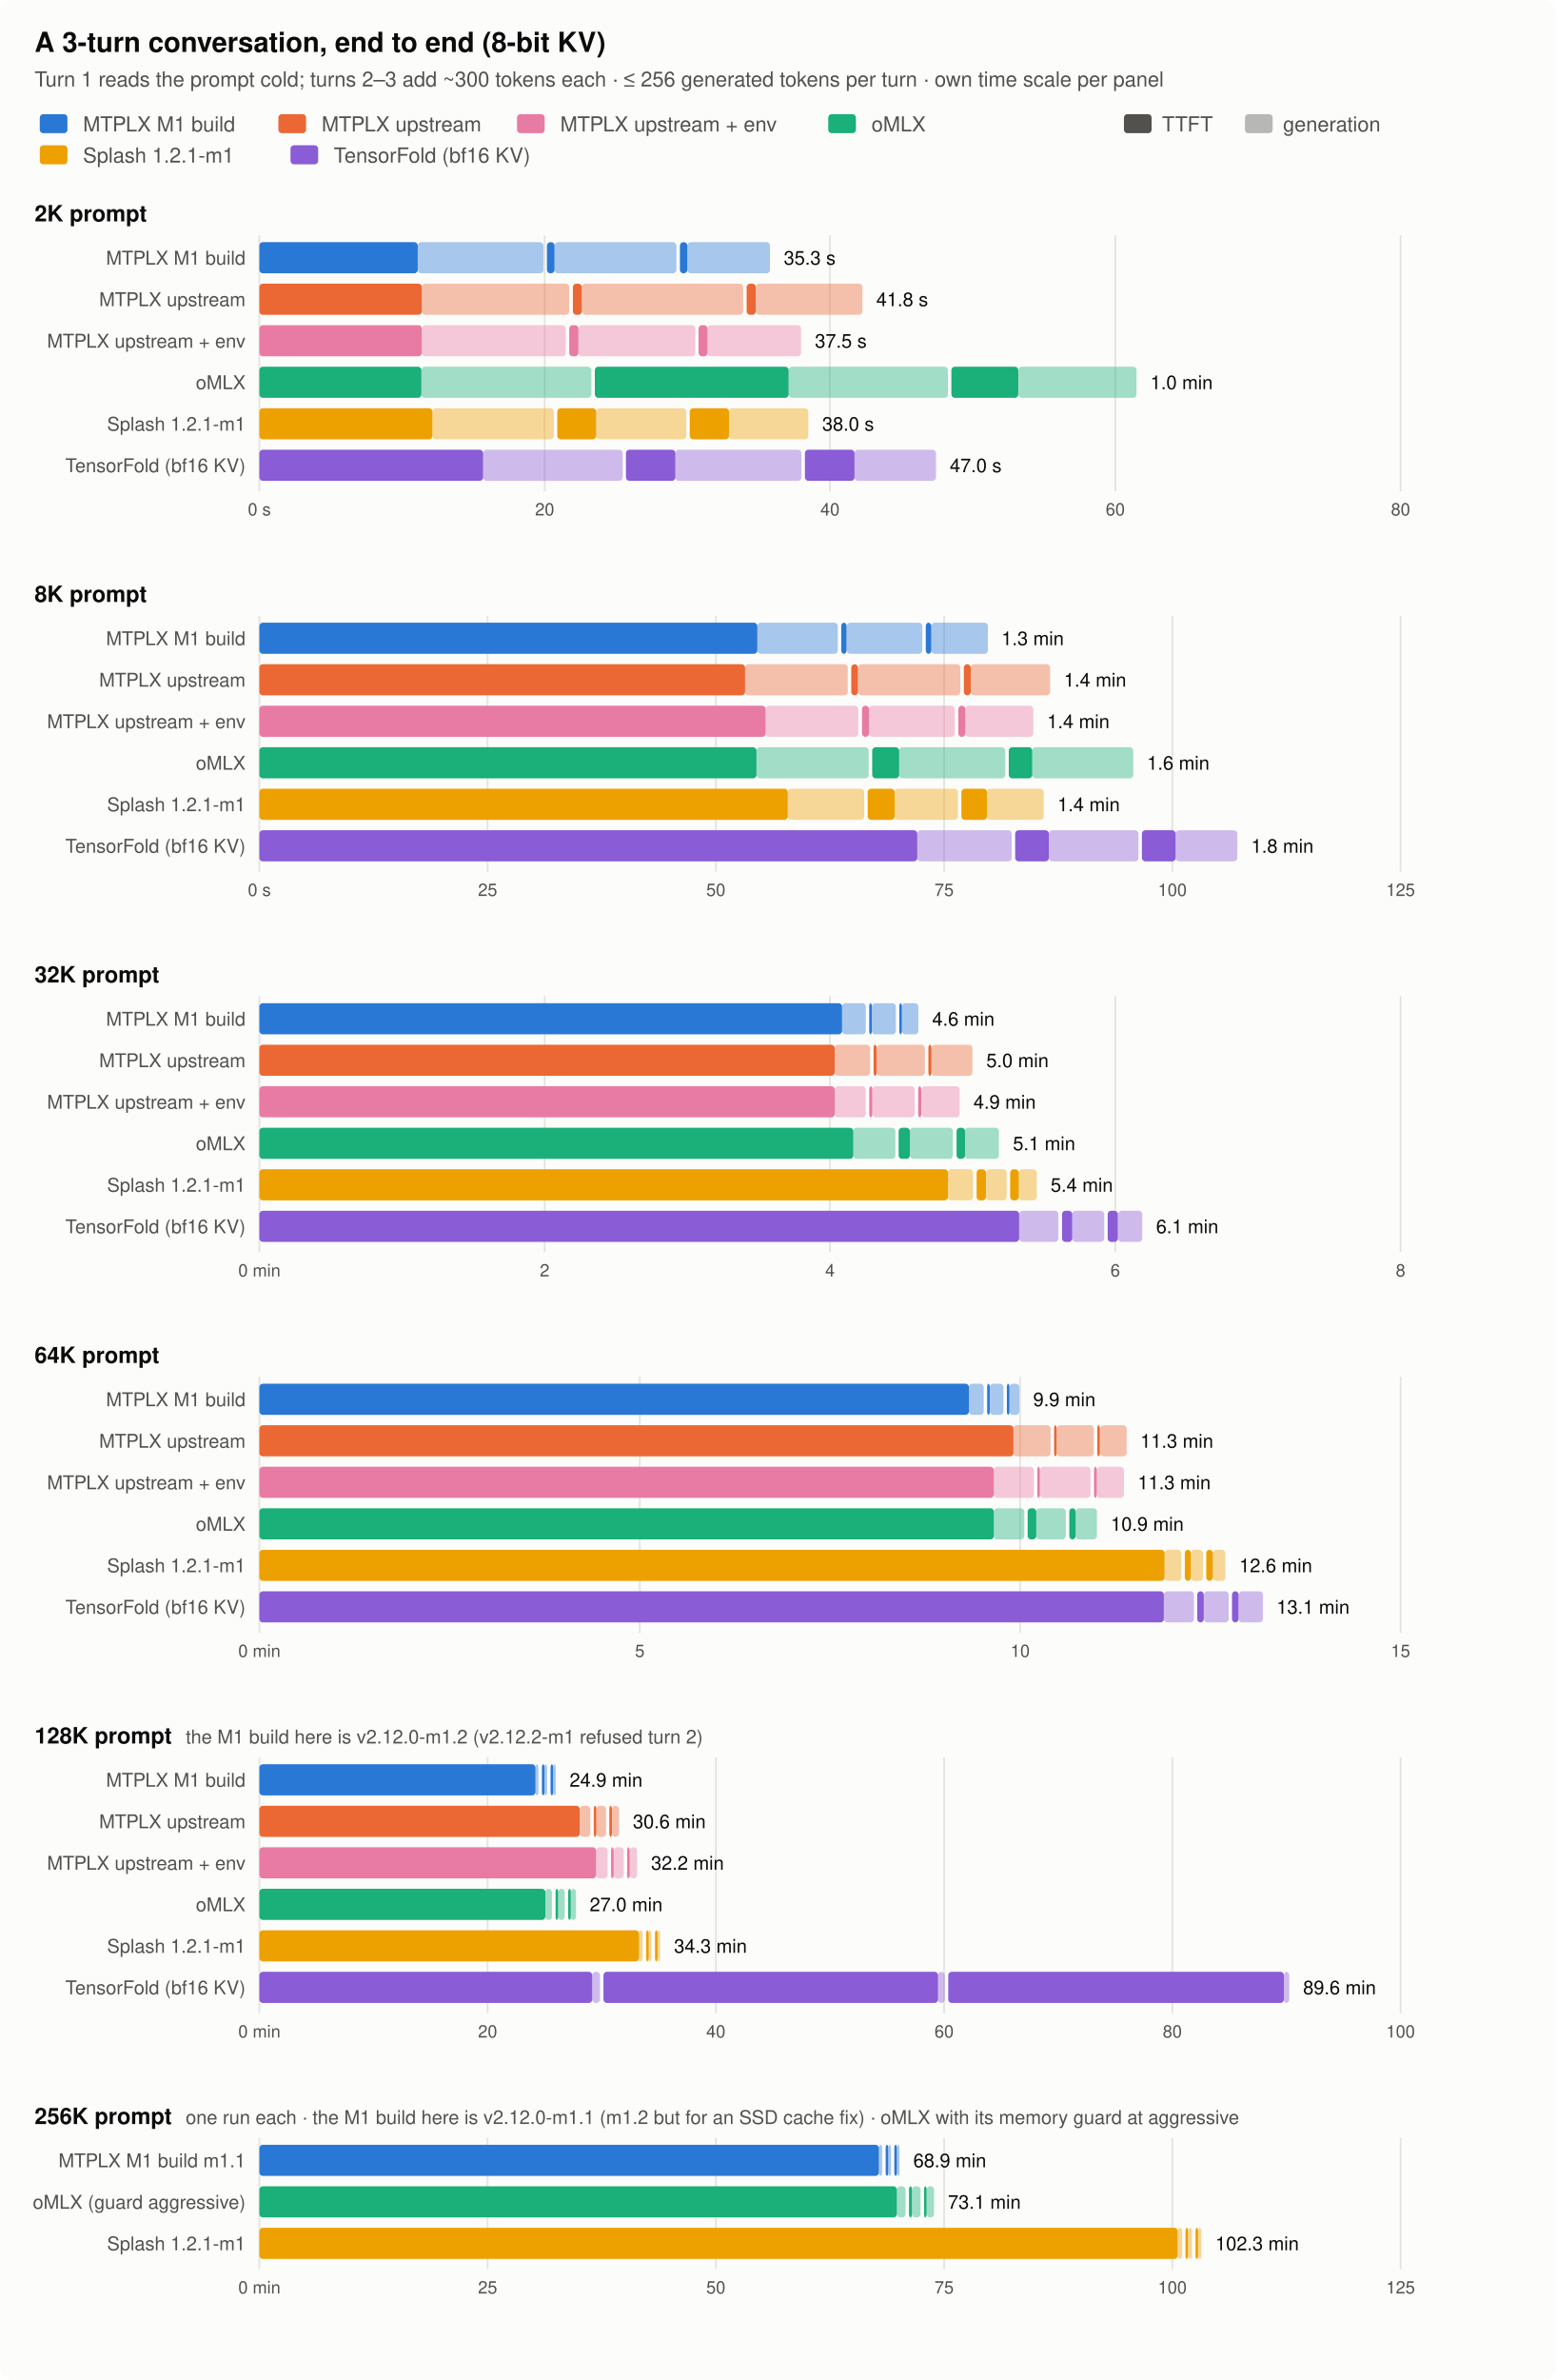
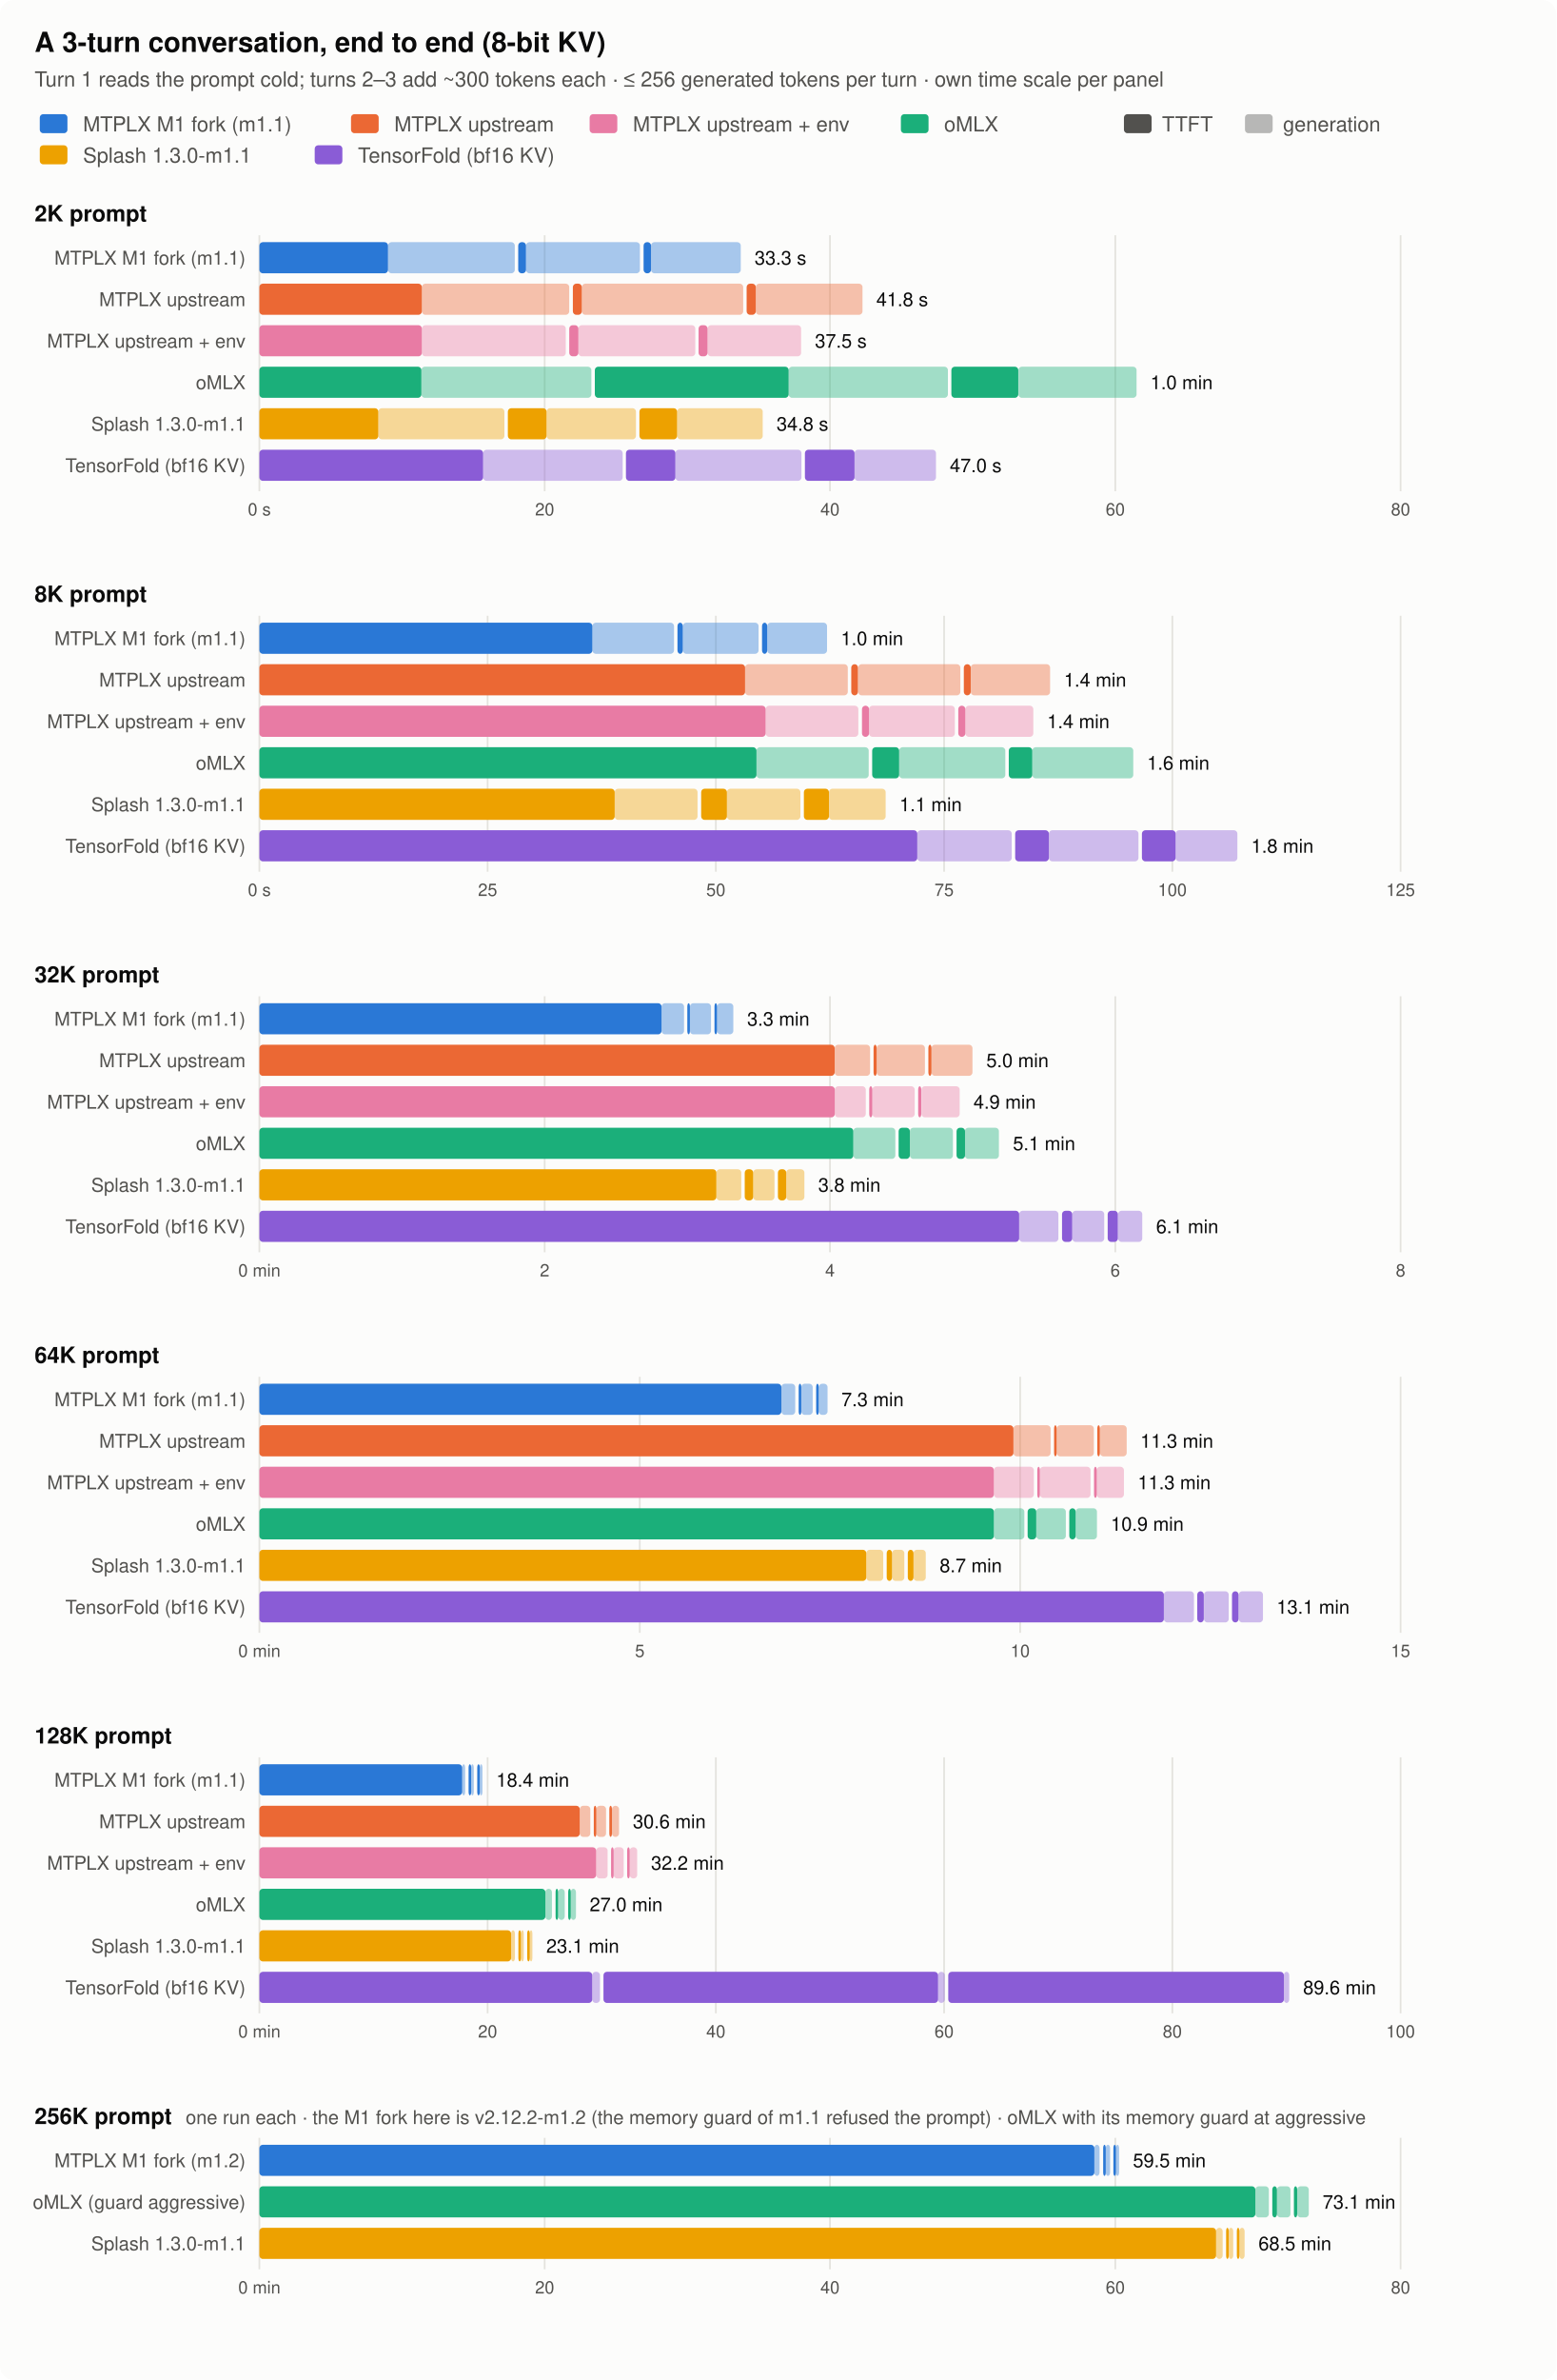
<svg xmlns="http://www.w3.org/2000/svg" viewBox="0 0 900 1376" width="900" height="1376" role="img" aria-label="A 3-turn conversation, end to end (8-bit KV)" font-family="-apple-system,BlinkMacSystemFont,Segoe UI,Helvetica,Arial,sans-serif">
  <rect width="900" height="1376" rx="8" fill="#fcfcfb" />
  <text x="20" y="30" fill="#0b0b0b" font-size="16" font-weight="600">A 3-turn conversation, end to end (8-bit KV)</text>
  <text x="20" y="50" fill="#52514e" font-size="12">Turn 1 reads the prompt cold; turns 2–3 add ~300 tokens each · ≤ 256 generated tokens per turn · own time scale per panel</text>
  <rect x="23" y="66" width="16" height="11" rx="2" fill="#2a78d6" />
-   <text x="48" y="76" fill="#52514e" font-size="12">MTPLX M1 build</text>
-   <rect x="161" y="66" width="16" height="11" rx="2" fill="#eb6834" />
-   <text x="186" y="76" fill="#52514e" font-size="12">MTPLX upstream</text>
-   <rect x="299" y="66" width="16" height="11" rx="2" fill="#e87ba4" />
-   <text x="324" y="76" fill="#52514e" font-size="12">MTPLX upstream + env</text>
-   <rect x="479" y="66" width="16" height="11" rx="2" fill="#1baf7a" />
-   <text x="504" y="76" fill="#52514e" font-size="12">oMLX</text>
+   <text x="48" y="76" fill="#52514e" font-size="12">MTPLX M1 fork (m1.1)</text>
+   <rect x="203" y="66" width="16" height="11" rx="2" fill="#eb6834" />
+   <text x="228" y="76" fill="#52514e" font-size="12">MTPLX upstream</text>
+   <rect x="341" y="66" width="16" height="11" rx="2" fill="#e87ba4" />
+   <text x="366" y="76" fill="#52514e" font-size="12">MTPLX upstream + env</text>
+   <rect x="521" y="66" width="16" height="11" rx="2" fill="#1baf7a" />
+   <text x="546" y="76" fill="#52514e" font-size="12">oMLX</text>
  <rect x="23" y="84" width="16" height="11" rx="2" fill="#eda100" />
-   <text x="48" y="94" fill="#52514e" font-size="12">Splash 1.2.1-m1</text>
-   <rect x="168" y="84" width="16" height="11" rx="2" fill="#8a5cd6" />
-   <text x="193" y="94" fill="#52514e" font-size="12">TensorFold (bf16 KV)</text>
+   <text x="48" y="94" fill="#52514e" font-size="12">Splash 1.3.0-m1.1</text>
+   <rect x="182" y="84" width="16" height="11" rx="2" fill="#8a5cd6" />
+   <text x="207" y="94" fill="#52514e" font-size="12">TensorFold (bf16 KV)</text>
  <rect x="650" y="66" width="16" height="11" rx="2" fill="#52514e" />
  <text x="672" y="76" fill="#52514e" font-size="12">TTFT</text>
  <rect x="720" y="66" width="16" height="11" rx="2" fill="#52514e" fill-opacity="0.4" />
  <text x="742" y="76" fill="#52514e" font-size="12">generation</text>
  <text x="20" y="128" fill="#0b0b0b" font-size="13" font-weight="600">2K prompt</text>
  <line x1="150.0" x2="150.0" y1="136" y2="284" stroke="#e4e3de" />
  <text x="150.0" y="298" fill="#52514e" font-size="10" text-anchor="middle">0 s</text>
  <line x1="315.0" x2="315.0" y1="136" y2="284" stroke="#e4e3de" />
  <text x="315.0" y="298" fill="#52514e" font-size="10" text-anchor="middle">20 </text>
  <line x1="480.0" x2="480.0" y1="136" y2="284" stroke="#e4e3de" />
  <text x="480.0" y="298" fill="#52514e" font-size="10" text-anchor="middle">40 </text>
  <line x1="645.0" x2="645.0" y1="136" y2="284" stroke="#e4e3de" />
  <text x="645.0" y="298" fill="#52514e" font-size="10" text-anchor="middle">60 </text>
  <line x1="810.0" x2="810.0" y1="136" y2="284" stroke="#e4e3de" />
  <text x="810.0" y="298" fill="#52514e" font-size="10" text-anchor="middle">80 </text>
-   <text x="142" y="153" fill="#52514e" font-size="11" text-anchor="end">MTPLX M1 build</text>
-   <rect x="150.0" y="140" width="91.6" height="18" rx="2" fill="#2a78d6" />
-   <rect x="241.6" y="140" width="72.7" height="18" rx="2" fill="#2a78d6" fill-opacity="0.4" />
-   <rect x="316.3" y="140" width="4.4" height="18" rx="2" fill="#2a78d6" />
-   <rect x="320.7" y="140" width="70.5" height="18" rx="2" fill="#2a78d6" fill-opacity="0.4" />
-   <rect x="393.2" y="140" width="4.3" height="18" rx="2" fill="#2a78d6" />
-   <rect x="397.5" y="140" width="47.8" height="18" rx="2" fill="#2a78d6" fill-opacity="0.4" />
-   <text x="453.3" y="153" fill="#0b0b0b" font-size="11">35.3 s</text>
+   <text x="142" y="153" fill="#52514e" font-size="11" text-anchor="end">MTPLX M1 fork (m1.1)</text>
+   <rect x="150.0" y="140" width="74.4" height="18" rx="2" fill="#2a78d6" />
+   <rect x="224.4" y="140" width="73.3" height="18" rx="2" fill="#2a78d6" fill-opacity="0.4" />
+   <rect x="299.7" y="140" width="4.5" height="18" rx="2" fill="#2a78d6" />
+   <rect x="304.2" y="140" width="65.9" height="18" rx="2" fill="#2a78d6" fill-opacity="0.4" />
+   <rect x="372.2" y="140" width="4.3" height="18" rx="2" fill="#2a78d6" />
+   <rect x="376.5" y="140" width="51.9" height="18" rx="2" fill="#2a78d6" fill-opacity="0.4" />
+   <text x="436.4" y="153" fill="#0b0b0b" font-size="11">33.3 s</text>
  <text x="142" y="177" fill="#52514e" font-size="11" text-anchor="end">MTPLX upstream</text>
  <rect x="150.0" y="164" width="94.0" height="18" rx="2" fill="#eb6834" />
  <rect x="244.0" y="164" width="85.2" height="18" rx="2" fill="#eb6834" fill-opacity="0.4" />
  <rect x="331.3" y="164" width="5.2" height="18" rx="2" fill="#eb6834" />
  <rect x="336.5" y="164" width="93.3" height="18" rx="2" fill="#eb6834" fill-opacity="0.4" />
  <rect x="431.8" y="164" width="5.3" height="18" rx="2" fill="#eb6834" />
  <rect x="437.1" y="164" width="61.7" height="18" rx="2" fill="#eb6834" fill-opacity="0.4" />
  <text x="506.8" y="177" fill="#0b0b0b" font-size="11">41.8 s</text>
  <text x="142" y="201" fill="#52514e" font-size="11" text-anchor="end">MTPLX upstream + env</text>
  <rect x="150.0" y="188" width="94.0" height="18" rx="2" fill="#e87ba4" />
  <rect x="244.0" y="188" width="83.2" height="18" rx="2" fill="#e87ba4" fill-opacity="0.4" />
  <rect x="329.2" y="188" width="5.3" height="18" rx="2" fill="#e87ba4" />
  <rect x="334.5" y="188" width="67.6" height="18" rx="2" fill="#e87ba4" fill-opacity="0.4" />
  <rect x="404.0" y="188" width="5.2" height="18" rx="2" fill="#e87ba4" />
  <rect x="409.2" y="188" width="54.1" height="18" rx="2" fill="#e87ba4" fill-opacity="0.4" />
  <text x="471.3" y="201" fill="#0b0b0b" font-size="11">37.5 s</text>
  <text x="142" y="225" fill="#52514e" font-size="11" text-anchor="end">oMLX</text>
  <rect x="150.0" y="212" width="93.7" height="18" rx="2" fill="#1baf7a" />
  <rect x="243.7" y="212" width="98.3" height="18" rx="2" fill="#1baf7a" fill-opacity="0.4" />
  <rect x="344.0" y="212" width="112.1" height="18" rx="2" fill="#1baf7a" />
  <rect x="456.1" y="212" width="92.1" height="18" rx="2" fill="#1baf7a" fill-opacity="0.4" />
  <rect x="550.2" y="212" width="38.7" height="18" rx="2" fill="#1baf7a" />
  <rect x="589.0" y="212" width="68.3" height="18" rx="2" fill="#1baf7a" fill-opacity="0.4" />
  <text x="665.3" y="225" fill="#0b0b0b" font-size="11">1.0 min</text>
-   <text x="142" y="249" fill="#52514e" font-size="11" text-anchor="end">Splash 1.2.1-m1</text>
-   <rect x="150.0" y="236" width="100.1" height="18" rx="2" fill="#eda100" />
-   <rect x="250.1" y="236" width="70.2" height="18" rx="2" fill="#eda100" fill-opacity="0.4" />
-   <rect x="322.3" y="236" width="22.5" height="18" rx="2" fill="#eda100" />
-   <rect x="344.8" y="236" width="52.1" height="18" rx="2" fill="#eda100" fill-opacity="0.4" />
-   <rect x="398.9" y="236" width="22.7" height="18" rx="2" fill="#eda100" />
-   <rect x="421.6" y="236" width="45.9" height="18" rx="2" fill="#eda100" fill-opacity="0.4" />
-   <text x="475.5" y="249" fill="#0b0b0b" font-size="11">38.0 s</text>
+   <text x="142" y="249" fill="#52514e" font-size="11" text-anchor="end">Splash 1.3.0-m1.1</text>
+   <rect x="150.0" y="236" width="68.8" height="18" rx="2" fill="#eda100" />
+   <rect x="218.8" y="236" width="72.9" height="18" rx="2" fill="#eda100" fill-opacity="0.4" />
+   <rect x="293.7" y="236" width="22.4" height="18" rx="2" fill="#eda100" />
+   <rect x="316.1" y="236" width="51.7" height="18" rx="2" fill="#eda100" fill-opacity="0.4" />
+   <rect x="369.8" y="236" width="21.8" height="18" rx="2" fill="#eda100" />
+   <rect x="391.6" y="236" width="49.5" height="18" rx="2" fill="#eda100" fill-opacity="0.4" />
+   <text x="449.1" y="249" fill="#0b0b0b" font-size="11">34.8 s</text>
  <text x="142" y="273" fill="#52514e" font-size="11" text-anchor="end">TensorFold (bf16 KV)</text>
  <rect x="150.0" y="260" width="129.4" height="18" rx="2" fill="#8a5cd6" />
  <rect x="279.4" y="260" width="80.7" height="18" rx="2" fill="#8a5cd6" fill-opacity="0.4" />
  <rect x="362.0" y="260" width="28.6" height="18" rx="2" fill="#8a5cd6" />
  <rect x="390.6" y="260" width="72.9" height="18" rx="2" fill="#8a5cd6" fill-opacity="0.4" />
  <rect x="465.5" y="260" width="28.7" height="18" rx="2" fill="#8a5cd6" />
  <rect x="494.2" y="260" width="47.1" height="18" rx="2" fill="#8a5cd6" fill-opacity="0.4" />
  <text x="549.3" y="273" fill="#0b0b0b" font-size="11">47.0 s</text>
  <text x="20" y="348" fill="#0b0b0b" font-size="13" font-weight="600">8K prompt</text>
  <line x1="150.0" x2="150.0" y1="356" y2="504" stroke="#e4e3de" />
  <text x="150.0" y="518" fill="#52514e" font-size="10" text-anchor="middle">0 s</text>
  <line x1="282.0" x2="282.0" y1="356" y2="504" stroke="#e4e3de" />
  <text x="282.0" y="518" fill="#52514e" font-size="10" text-anchor="middle">25 </text>
  <line x1="414.0" x2="414.0" y1="356" y2="504" stroke="#e4e3de" />
  <text x="414.0" y="518" fill="#52514e" font-size="10" text-anchor="middle">50 </text>
  <line x1="546.0" x2="546.0" y1="356" y2="504" stroke="#e4e3de" />
  <text x="546.0" y="518" fill="#52514e" font-size="10" text-anchor="middle">75 </text>
  <line x1="678.0" x2="678.0" y1="356" y2="504" stroke="#e4e3de" />
  <text x="678.0" y="518" fill="#52514e" font-size="10" text-anchor="middle">100 </text>
  <line x1="810.0" x2="810.0" y1="356" y2="504" stroke="#e4e3de" />
  <text x="810.0" y="518" fill="#52514e" font-size="10" text-anchor="middle">125 </text>
-   <text x="142" y="373" fill="#52514e" font-size="11" text-anchor="end">MTPLX M1 build</text>
-   <rect x="150.0" y="360" width="288.0" height="18" rx="2" fill="#2a78d6" />
-   <rect x="438.0" y="360" width="46.5" height="18" rx="2" fill="#2a78d6" fill-opacity="0.4" />
-   <rect x="486.5" y="360" width="3.1" height="18" rx="2" fill="#2a78d6" />
-   <rect x="489.7" y="360" width="43.7" height="18" rx="2" fill="#2a78d6" fill-opacity="0.4" />
-   <rect x="535.4" y="360" width="3.2" height="18" rx="2" fill="#2a78d6" />
-   <rect x="538.6" y="360" width="32.7" height="18" rx="2" fill="#2a78d6" fill-opacity="0.4" />
-   <text x="579.2" y="373" fill="#0b0b0b" font-size="11">1.3 min</text>
+   <text x="142" y="373" fill="#52514e" font-size="11" text-anchor="end">MTPLX M1 fork (m1.1)</text>
+   <rect x="150.0" y="360" width="192.6" height="18" rx="2" fill="#2a78d6" />
+   <rect x="342.6" y="360" width="47.2" height="18" rx="2" fill="#2a78d6" fill-opacity="0.4" />
+   <rect x="391.8" y="360" width="3.1" height="18" rx="2" fill="#2a78d6" />
+   <rect x="394.9" y="360" width="43.8" height="18" rx="2" fill="#2a78d6" fill-opacity="0.4" />
+   <rect x="440.7" y="360" width="3.0" height="18" rx="2" fill="#2a78d6" />
+   <rect x="443.7" y="360" width="34.6" height="18" rx="2" fill="#2a78d6" fill-opacity="0.4" />
+   <text x="486.3" y="373" fill="#0b0b0b" font-size="11">1.0 min</text>
  <text x="142" y="397" fill="#52514e" font-size="11" text-anchor="end">MTPLX upstream</text>
  <rect x="150.0" y="384" width="280.9" height="18" rx="2" fill="#eb6834" />
  <rect x="430.9" y="384" width="59.4" height="18" rx="2" fill="#eb6834" fill-opacity="0.4" />
  <rect x="492.3" y="384" width="3.9" height="18" rx="2" fill="#eb6834" />
  <rect x="496.3" y="384" width="59.1" height="18" rx="2" fill="#eb6834" fill-opacity="0.4" />
  <rect x="557.4" y="384" width="4.0" height="18" rx="2" fill="#eb6834" />
  <rect x="561.4" y="384" width="45.9" height="18" rx="2" fill="#eb6834" fill-opacity="0.4" />
  <text x="615.3" y="397" fill="#0b0b0b" font-size="11">1.4 min</text>
  <text x="142" y="421" fill="#52514e" font-size="11" text-anchor="end">MTPLX upstream + env</text>
  <rect x="150.0" y="408" width="292.8" height="18" rx="2" fill="#e87ba4" />
  <rect x="442.8" y="408" width="53.6" height="18" rx="2" fill="#e87ba4" fill-opacity="0.4" />
  <rect x="498.5" y="408" width="4.1" height="18" rx="2" fill="#e87ba4" />
  <rect x="502.6" y="408" width="49.6" height="18" rx="2" fill="#e87ba4" fill-opacity="0.4" />
  <rect x="554.2" y="408" width="4.1" height="18" rx="2" fill="#e87ba4" />
  <rect x="558.3" y="408" width="39.3" height="18" rx="2" fill="#e87ba4" fill-opacity="0.4" />
  <text x="605.6" y="421" fill="#0b0b0b" font-size="11">1.4 min</text>
  <text x="142" y="445" fill="#52514e" font-size="11" text-anchor="end">oMLX</text>
  <rect x="150.0" y="432" width="287.5" height="18" rx="2" fill="#1baf7a" />
  <rect x="437.5" y="432" width="64.9" height="18" rx="2" fill="#1baf7a" fill-opacity="0.4" />
  <rect x="504.4" y="432" width="15.6" height="18" rx="2" fill="#1baf7a" />
  <rect x="520.0" y="432" width="61.4" height="18" rx="2" fill="#1baf7a" fill-opacity="0.4" />
  <rect x="583.4" y="432" width="13.6" height="18" rx="2" fill="#1baf7a" />
  <rect x="597.0" y="432" width="58.4" height="18" rx="2" fill="#1baf7a" fill-opacity="0.4" />
  <text x="663.4" y="445" fill="#0b0b0b" font-size="11">1.6 min</text>
-   <text x="142" y="469" fill="#52514e" font-size="11" text-anchor="end">Splash 1.2.1-m1</text>
-   <rect x="150.0" y="456" width="305.6" height="18" rx="2" fill="#eda100" />
-   <rect x="455.6" y="456" width="44.2" height="18" rx="2" fill="#eda100" fill-opacity="0.4" />
-   <rect x="501.8" y="456" width="15.6" height="18" rx="2" fill="#eda100" />
-   <rect x="517.4" y="456" width="36.6" height="18" rx="2" fill="#eda100" fill-opacity="0.4" />
-   <rect x="556.0" y="456" width="14.8" height="18" rx="2" fill="#eda100" />
-   <rect x="570.8" y="456" width="32.8" height="18" rx="2" fill="#eda100" fill-opacity="0.4" />
-   <text x="611.6" y="469" fill="#0b0b0b" font-size="11">1.4 min</text>
+   <text x="142" y="469" fill="#52514e" font-size="11" text-anchor="end">Splash 1.3.0-m1.1</text>
+   <rect x="150.0" y="456" width="205.5" height="18" rx="2" fill="#eda100" />
+   <rect x="355.5" y="456" width="47.9" height="18" rx="2" fill="#eda100" fill-opacity="0.4" />
+   <rect x="405.5" y="456" width="14.9" height="18" rx="2" fill="#eda100" />
+   <rect x="420.4" y="456" width="42.5" height="18" rx="2" fill="#eda100" fill-opacity="0.4" />
+   <rect x="464.9" y="456" width="14.5" height="18" rx="2" fill="#eda100" />
+   <rect x="479.4" y="456" width="32.8" height="18" rx="2" fill="#eda100" fill-opacity="0.4" />
+   <text x="520.2" y="469" fill="#0b0b0b" font-size="11">1.1 min</text>
  <text x="142" y="493" fill="#52514e" font-size="11" text-anchor="end">TensorFold (bf16 KV)</text>
  <rect x="150.0" y="480" width="380.5" height="18" rx="2" fill="#8a5cd6" />
  <rect x="530.5" y="480" width="54.6" height="18" rx="2" fill="#8a5cd6" fill-opacity="0.4" />
  <rect x="587.1" y="480" width="19.5" height="18" rx="2" fill="#8a5cd6" />
  <rect x="606.6" y="480" width="51.8" height="18" rx="2" fill="#8a5cd6" fill-opacity="0.4" />
  <rect x="660.4" y="480" width="19.5" height="18" rx="2" fill="#8a5cd6" />
  <rect x="679.9" y="480" width="35.7" height="18" rx="2" fill="#8a5cd6" fill-opacity="0.4" />
  <text x="723.6" y="493" fill="#0b0b0b" font-size="11">1.8 min</text>
  <text x="20" y="568" fill="#0b0b0b" font-size="13" font-weight="600">32K prompt</text>
  <line x1="150.0" x2="150.0" y1="576" y2="724" stroke="#e4e3de" />
  <text x="150.0" y="738" fill="#52514e" font-size="10" text-anchor="middle">0 min</text>
  <line x1="315.0" x2="315.0" y1="576" y2="724" stroke="#e4e3de" />
  <text x="315.0" y="738" fill="#52514e" font-size="10" text-anchor="middle">2 </text>
  <line x1="480.0" x2="480.0" y1="576" y2="724" stroke="#e4e3de" />
  <text x="480.0" y="738" fill="#52514e" font-size="10" text-anchor="middle">4 </text>
  <line x1="645.0" x2="645.0" y1="576" y2="724" stroke="#e4e3de" />
  <text x="645.0" y="738" fill="#52514e" font-size="10" text-anchor="middle">6 </text>
  <line x1="810.0" x2="810.0" y1="576" y2="724" stroke="#e4e3de" />
  <text x="810.0" y="738" fill="#52514e" font-size="10" text-anchor="middle">8 </text>
-   <text x="142" y="593" fill="#52514e" font-size="11" text-anchor="end">MTPLX M1 build</text>
-   <rect x="150.0" y="580" width="337.0" height="18" rx="2" fill="#2a78d6" />
-   <rect x="487.0" y="580" width="13.7" height="18" rx="2" fill="#2a78d6" fill-opacity="0.4" />
-   <rect x="502.7" y="580" width="1.5" height="18" rx="2" fill="#2a78d6" />
-   <rect x="504.2" y="580" width="13.9" height="18" rx="2" fill="#2a78d6" fill-opacity="0.4" />
-   <rect x="520.1" y="580" width="1.5" height="18" rx="2" fill="#2a78d6" />
-   <rect x="521.6" y="580" width="9.5" height="18" rx="2" fill="#2a78d6" fill-opacity="0.4" />
-   <text x="539.1" y="593" fill="#0b0b0b" font-size="11">4.6 min</text>
+   <text x="142" y="593" fill="#52514e" font-size="11" text-anchor="end">MTPLX M1 fork (m1.1)</text>
+   <rect x="150.0" y="580" width="232.6" height="18" rx="2" fill="#2a78d6" />
+   <rect x="382.6" y="580" width="13.0" height="18" rx="2" fill="#2a78d6" fill-opacity="0.4" />
+   <rect x="397.5" y="580" width="1.5" height="18" rx="2" fill="#2a78d6" />
+   <rect x="399.0" y="580" width="12.2" height="18" rx="2" fill="#2a78d6" fill-opacity="0.4" />
+   <rect x="413.2" y="580" width="1.5" height="18" rx="2" fill="#2a78d6" />
+   <rect x="414.7" y="580" width="9.4" height="18" rx="2" fill="#2a78d6" fill-opacity="0.4" />
+   <text x="432.1" y="593" fill="#0b0b0b" font-size="11">3.3 min</text>
  <text x="142" y="617" fill="#52514e" font-size="11" text-anchor="end">MTPLX upstream</text>
  <rect x="150.0" y="604" width="332.7" height="18" rx="2" fill="#eb6834" />
  <rect x="482.7" y="604" width="20.5" height="18" rx="2" fill="#eb6834" fill-opacity="0.4" />
  <rect x="505.2" y="604" width="1.8" height="18" rx="2" fill="#eb6834" />
  <rect x="507.0" y="604" width="27.9" height="18" rx="2" fill="#eb6834" fill-opacity="0.4" />
  <rect x="536.9" y="604" width="1.8" height="18" rx="2" fill="#eb6834" />
  <rect x="538.7" y="604" width="23.7" height="18" rx="2" fill="#eb6834" fill-opacity="0.4" />
  <text x="570.4" y="617" fill="#0b0b0b" font-size="11">5.0 min</text>
  <text x="142" y="641" fill="#52514e" font-size="11" text-anchor="end">MTPLX upstream + env</text>
  <rect x="150.0" y="628" width="332.8" height="18" rx="2" fill="#e87ba4" />
  <rect x="482.8" y="628" width="17.9" height="18" rx="2" fill="#e87ba4" fill-opacity="0.4" />
  <rect x="502.7" y="628" width="1.8" height="18" rx="2" fill="#e87ba4" />
  <rect x="504.5" y="628" width="24.5" height="18" rx="2" fill="#e87ba4" fill-opacity="0.4" />
  <rect x="531.0" y="628" width="1.8" height="18" rx="2" fill="#e87ba4" />
  <rect x="532.9" y="628" width="22.1" height="18" rx="2" fill="#e87ba4" fill-opacity="0.4" />
  <text x="563.0" y="641" fill="#0b0b0b" font-size="11">4.9 min</text>
  <text x="142" y="665" fill="#52514e" font-size="11" text-anchor="end">oMLX</text>
  <rect x="150.0" y="652" width="343.5" height="18" rx="2" fill="#1baf7a" />
  <rect x="493.5" y="652" width="24.3" height="18" rx="2" fill="#1baf7a" fill-opacity="0.4" />
  <rect x="519.7" y="652" width="6.5" height="18" rx="2" fill="#1baf7a" />
  <rect x="526.2" y="652" width="24.9" height="18" rx="2" fill="#1baf7a" fill-opacity="0.4" />
  <rect x="553.2" y="652" width="4.9" height="18" rx="2" fill="#1baf7a" />
  <rect x="558.0" y="652" width="19.7" height="18" rx="2" fill="#1baf7a" fill-opacity="0.4" />
  <text x="585.8" y="665" fill="#0b0b0b" font-size="11">5.1 min</text>
-   <text x="142" y="689" fill="#52514e" font-size="11" text-anchor="end">Splash 1.2.1-m1</text>
-   <rect x="150.0" y="676" width="398.3" height="18" rx="2" fill="#eda100" />
-   <rect x="548.3" y="676" width="14.5" height="18" rx="2" fill="#eda100" fill-opacity="0.4" />
-   <rect x="564.8" y="676" width="5.4" height="18" rx="2" fill="#eda100" />
-   <rect x="570.3" y="676" width="11.9" height="18" rx="2" fill="#eda100" fill-opacity="0.4" />
-   <rect x="584.2" y="676" width="5.0" height="18" rx="2" fill="#eda100" />
-   <rect x="589.2" y="676" width="10.4" height="18" rx="2" fill="#eda100" fill-opacity="0.4" />
-   <text x="607.6" y="689" fill="#0b0b0b" font-size="11">5.4 min</text>
+   <text x="142" y="689" fill="#52514e" font-size="11" text-anchor="end">Splash 1.3.0-m1.1</text>
+   <rect x="150.0" y="676" width="264.3" height="18" rx="2" fill="#eda100" />
+   <rect x="414.3" y="676" width="14.4" height="18" rx="2" fill="#eda100" fill-opacity="0.4" />
+   <rect x="430.7" y="676" width="4.9" height="18" rx="2" fill="#eda100" />
+   <rect x="435.6" y="676" width="12.3" height="18" rx="2" fill="#eda100" fill-opacity="0.4" />
+   <rect x="449.9" y="676" width="4.8" height="18" rx="2" fill="#eda100" />
+   <rect x="454.7" y="676" width="10.5" height="18" rx="2" fill="#eda100" fill-opacity="0.4" />
+   <text x="473.2" y="689" fill="#0b0b0b" font-size="11">3.8 min</text>
  <text x="142" y="713" fill="#52514e" font-size="11" text-anchor="end">TensorFold (bf16 KV)</text>
  <rect x="150.0" y="700" width="439.4" height="18" rx="2" fill="#8a5cd6" />
  <rect x="589.4" y="700" width="22.7" height="18" rx="2" fill="#8a5cd6" fill-opacity="0.4" />
  <rect x="614.2" y="700" width="5.9" height="18" rx="2" fill="#8a5cd6" />
  <rect x="620.1" y="700" width="18.5" height="18" rx="2" fill="#8a5cd6" fill-opacity="0.4" />
  <rect x="640.6" y="700" width="5.9" height="18" rx="2" fill="#8a5cd6" />
  <rect x="646.6" y="700" width="14.0" height="18" rx="2" fill="#8a5cd6" fill-opacity="0.4" />
  <text x="668.6" y="713" fill="#0b0b0b" font-size="11">6.1 min</text>
  <text x="20" y="788" fill="#0b0b0b" font-size="13" font-weight="600">64K prompt</text>
  <line x1="150.0" x2="150.0" y1="796" y2="944" stroke="#e4e3de" />
  <text x="150.0" y="958" fill="#52514e" font-size="10" text-anchor="middle">0 min</text>
  <line x1="370.0" x2="370.0" y1="796" y2="944" stroke="#e4e3de" />
  <text x="370.0" y="958" fill="#52514e" font-size="10" text-anchor="middle">5 </text>
  <line x1="590.0" x2="590.0" y1="796" y2="944" stroke="#e4e3de" />
  <text x="590.0" y="958" fill="#52514e" font-size="10" text-anchor="middle">10 </text>
  <line x1="810.0" x2="810.0" y1="796" y2="944" stroke="#e4e3de" />
  <text x="810.0" y="958" fill="#52514e" font-size="10" text-anchor="middle">15 </text>
-   <text x="142" y="813" fill="#52514e" font-size="11" text-anchor="end">MTPLX M1 build</text>
-   <rect x="150.0" y="800" width="410.4" height="18" rx="2" fill="#2a78d6" />
-   <rect x="560.4" y="800" width="8.5" height="18" rx="2" fill="#2a78d6" fill-opacity="0.4" />
-   <rect x="570.9" y="800" width="1.5" height="18" rx="2" fill="#2a78d6" />
-   <rect x="572.4" y="800" width="7.9" height="18" rx="2" fill="#2a78d6" fill-opacity="0.4" />
-   <rect x="582.3" y="800" width="1.5" height="18" rx="2" fill="#2a78d6" />
-   <rect x="583.8" y="800" width="5.7" height="18" rx="2" fill="#2a78d6" fill-opacity="0.4" />
-   <text x="597.5" y="813" fill="#0b0b0b" font-size="11">9.9 min</text>
+   <text x="142" y="813" fill="#52514e" font-size="11" text-anchor="end">MTPLX M1 fork (m1.1)</text>
+   <rect x="150.0" y="800" width="301.9" height="18" rx="2" fill="#2a78d6" />
+   <rect x="451.9" y="800" width="8.0" height="18" rx="2" fill="#2a78d6" fill-opacity="0.4" />
+   <rect x="461.9" y="800" width="1.5" height="18" rx="2" fill="#2a78d6" />
+   <rect x="463.4" y="800" width="6.6" height="18" rx="2" fill="#2a78d6" fill-opacity="0.4" />
+   <rect x="472.0" y="800" width="1.5" height="18" rx="2" fill="#2a78d6" />
+   <rect x="473.5" y="800" width="5.1" height="18" rx="2" fill="#2a78d6" fill-opacity="0.4" />
+   <text x="486.6" y="813" fill="#0b0b0b" font-size="11">7.3 min</text>
  <text x="142" y="837" fill="#52514e" font-size="11" text-anchor="end">MTPLX upstream</text>
  <rect x="150.0" y="824" width="436.1" height="18" rx="2" fill="#eb6834" />
  <rect x="586.1" y="824" width="21.5" height="18" rx="2" fill="#eb6834" fill-opacity="0.4" />
  <rect x="609.6" y="824" width="1.5" height="18" rx="2" fill="#eb6834" />
  <rect x="611.1" y="824" width="21.5" height="18" rx="2" fill="#eb6834" fill-opacity="0.4" />
  <rect x="634.6" y="824" width="1.5" height="18" rx="2" fill="#eb6834" />
  <rect x="636.2" y="824" width="15.4" height="18" rx="2" fill="#eb6834" fill-opacity="0.4" />
  <text x="659.5" y="837" fill="#0b0b0b" font-size="11">11.3 min</text>
  <text x="142" y="861" fill="#52514e" font-size="11" text-anchor="end">MTPLX upstream + env</text>
  <rect x="150.0" y="848" width="424.8" height="18" rx="2" fill="#e87ba4" />
  <rect x="574.8" y="848" width="23.1" height="18" rx="2" fill="#e87ba4" fill-opacity="0.4" />
  <rect x="599.9" y="848" width="1.5" height="18" rx="2" fill="#e87ba4" />
  <rect x="601.4" y="848" width="29.3" height="18" rx="2" fill="#e87ba4" fill-opacity="0.4" />
  <rect x="632.7" y="848" width="1.6" height="18" rx="2" fill="#e87ba4" />
  <rect x="634.2" y="848" width="15.8" height="18" rx="2" fill="#e87ba4" fill-opacity="0.4" />
  <text x="658.0" y="861" fill="#0b0b0b" font-size="11">11.3 min</text>
  <text x="142" y="885" fill="#52514e" font-size="11" text-anchor="end">oMLX</text>
  <rect x="150.0" y="872" width="424.8" height="18" rx="2" fill="#1baf7a" />
  <rect x="574.8" y="872" width="17.6" height="18" rx="2" fill="#1baf7a" fill-opacity="0.4" />
  <rect x="594.3" y="872" width="5.0" height="18" rx="2" fill="#1baf7a" />
  <rect x="599.3" y="872" width="17.1" height="18" rx="2" fill="#1baf7a" fill-opacity="0.4" />
  <rect x="618.4" y="872" width="3.7" height="18" rx="2" fill="#1baf7a" />
  <rect x="622.1" y="872" width="12.3" height="18" rx="2" fill="#1baf7a" fill-opacity="0.4" />
  <text x="642.4" y="885" fill="#0b0b0b" font-size="11">10.9 min</text>
-   <text x="142" y="909" fill="#52514e" font-size="11" text-anchor="end">Splash 1.2.1-m1</text>
-   <rect x="150.0" y="896" width="523.5" height="18" rx="2" fill="#eda100" />
-   <rect x="673.5" y="896" width="9.7" height="18" rx="2" fill="#eda100" fill-opacity="0.4" />
-   <rect x="685.2" y="896" width="3.5" height="18" rx="2" fill="#eda100" />
-   <rect x="688.7" y="896" width="7.0" height="18" rx="2" fill="#eda100" fill-opacity="0.4" />
-   <rect x="697.6" y="896" width="3.8" height="18" rx="2" fill="#eda100" />
-   <rect x="701.4" y="896" width="7.3" height="18" rx="2" fill="#eda100" fill-opacity="0.4" />
-   <text x="716.7" y="909" fill="#0b0b0b" font-size="11">12.6 min</text>
+   <text x="142" y="909" fill="#52514e" font-size="11" text-anchor="end">Splash 1.3.0-m1.1</text>
+   <rect x="150.0" y="896" width="351.0" height="18" rx="2" fill="#eda100" />
+   <rect x="501.0" y="896" width="9.8" height="18" rx="2" fill="#eda100" fill-opacity="0.4" />
+   <rect x="512.8" y="896" width="3.1" height="18" rx="2" fill="#eda100" />
+   <rect x="515.9" y="896" width="7.1" height="18" rx="2" fill="#eda100" fill-opacity="0.4" />
+   <rect x="525.0" y="896" width="3.3" height="18" rx="2" fill="#eda100" />
+   <rect x="528.3" y="896" width="7.1" height="18" rx="2" fill="#eda100" fill-opacity="0.4" />
+   <text x="543.4" y="909" fill="#0b0b0b" font-size="11">8.7 min</text>
  <text x="142" y="933" fill="#52514e" font-size="11" text-anchor="end">TensorFold (bf16 KV)</text>
  <rect x="150.0" y="920" width="523.1" height="18" rx="2" fill="#8a5cd6" />
  <rect x="673.1" y="920" width="17.4" height="18" rx="2" fill="#8a5cd6" fill-opacity="0.4" />
  <rect x="692.4" y="920" width="3.8" height="18" rx="2" fill="#8a5cd6" />
  <rect x="696.3" y="920" width="14.3" height="18" rx="2" fill="#8a5cd6" fill-opacity="0.4" />
  <rect x="712.5" y="920" width="3.8" height="18" rx="2" fill="#8a5cd6" />
  <rect x="716.4" y="920" width="14.0" height="18" rx="2" fill="#8a5cd6" fill-opacity="0.4" />
  <text x="738.3" y="933" fill="#0b0b0b" font-size="11">13.1 min</text>
-   <text x="20" y="1008" fill="#0b0b0b" font-size="13" font-weight="600">128K prompt<tspan fill="#52514e" font-size="11" font-weight="400" dx="8">the M1 build here is v2.12.0-m1.2 (v2.12.2-m1 refused turn 2)</tspan>
-   </text>
+   <text x="20" y="1008" fill="#0b0b0b" font-size="13" font-weight="600">128K prompt</text>
  <line x1="150.0" x2="150.0" y1="1016" y2="1164" stroke="#e4e3de" />
  <text x="150.0" y="1178" fill="#52514e" font-size="10" text-anchor="middle">0 min</text>
  <line x1="282.0" x2="282.0" y1="1016" y2="1164" stroke="#e4e3de" />
  <text x="282.0" y="1178" fill="#52514e" font-size="10" text-anchor="middle">20 </text>
  <line x1="414.0" x2="414.0" y1="1016" y2="1164" stroke="#e4e3de" />
  <text x="414.0" y="1178" fill="#52514e" font-size="10" text-anchor="middle">40 </text>
  <line x1="546.0" x2="546.0" y1="1016" y2="1164" stroke="#e4e3de" />
  <text x="546.0" y="1178" fill="#52514e" font-size="10" text-anchor="middle">60 </text>
  <line x1="678.0" x2="678.0" y1="1016" y2="1164" stroke="#e4e3de" />
  <text x="678.0" y="1178" fill="#52514e" font-size="10" text-anchor="middle">80 </text>
  <line x1="810.0" x2="810.0" y1="1016" y2="1164" stroke="#e4e3de" />
  <text x="810.0" y="1178" fill="#52514e" font-size="10" text-anchor="middle">100 </text>
-   <text x="142" y="1033" fill="#52514e" font-size="11" text-anchor="end">MTPLX M1 build</text>
-   <rect x="150.0" y="1020" width="159.7" height="18" rx="2" fill="#2a78d6" />
-   <rect x="309.7" y="1020" width="1.7" height="18" rx="2" fill="#2a78d6" fill-opacity="0.4" />
-   <rect x="313.4" y="1020" width="1.5" height="18" rx="2" fill="#2a78d6" />
-   <rect x="314.9" y="1020" width="1.5" height="18" rx="2" fill="#2a78d6" fill-opacity="0.4" />
-   <rect x="318.4" y="1020" width="1.5" height="18" rx="2" fill="#2a78d6" />
-   <rect x="319.9" y="1020" width="1.5" height="18" rx="2" fill="#2a78d6" fill-opacity="0.4" />
-   <text x="329.4" y="1033" fill="#0b0b0b" font-size="11">24.9 min</text>
+   <text x="142" y="1033" fill="#52514e" font-size="11" text-anchor="end">MTPLX M1 fork (m1.1)</text>
+   <rect x="150.0" y="1020" width="117.3" height="18" rx="2" fill="#2a78d6" />
+   <rect x="267.3" y="1020" width="1.7" height="18" rx="2" fill="#2a78d6" fill-opacity="0.4" />
+   <rect x="271.0" y="1020" width="1.5" height="18" rx="2" fill="#2a78d6" />
+   <rect x="272.5" y="1020" width="1.5" height="18" rx="2" fill="#2a78d6" fill-opacity="0.4" />
+   <rect x="276.0" y="1020" width="1.5" height="18" rx="2" fill="#2a78d6" />
+   <rect x="277.5" y="1020" width="1.5" height="18" rx="2" fill="#2a78d6" fill-opacity="0.4" />
+   <text x="287.0" y="1033" fill="#0b0b0b" font-size="11">18.4 min</text>
  <text x="142" y="1057" fill="#52514e" font-size="11" text-anchor="end">MTPLX upstream</text>
  <rect x="150.0" y="1044" width="185.3" height="18" rx="2" fill="#eb6834" />
  <rect x="335.3" y="1044" width="6.1" height="18" rx="2" fill="#eb6834" fill-opacity="0.4" />
  <rect x="343.4" y="1044" width="1.5" height="18" rx="2" fill="#eb6834" />
  <rect x="344.9" y="1044" width="5.6" height="18" rx="2" fill="#eb6834" fill-opacity="0.4" />
  <rect x="352.4" y="1044" width="1.5" height="18" rx="2" fill="#eb6834" />
  <rect x="353.9" y="1044" width="4.1" height="18" rx="2" fill="#eb6834" fill-opacity="0.4" />
  <text x="366.0" y="1057" fill="#0b0b0b" font-size="11">30.6 min</text>
  <text x="142" y="1081" fill="#52514e" font-size="11" text-anchor="end">MTPLX upstream + env</text>
  <rect x="150.0" y="1068" width="194.8" height="18" rx="2" fill="#e87ba4" />
  <rect x="344.8" y="1068" width="6.6" height="18" rx="2" fill="#e87ba4" fill-opacity="0.4" />
  <rect x="353.4" y="1068" width="1.5" height="18" rx="2" fill="#e87ba4" />
  <rect x="354.9" y="1068" width="5.8" height="18" rx="2" fill="#e87ba4" fill-opacity="0.4" />
  <rect x="362.7" y="1068" width="1.5" height="18" rx="2" fill="#e87ba4" />
  <rect x="364.2" y="1068" width="4.3" height="18" rx="2" fill="#e87ba4" fill-opacity="0.4" />
  <text x="376.5" y="1081" fill="#0b0b0b" font-size="11">32.2 min</text>
  <text x="142" y="1105" fill="#52514e" font-size="11" text-anchor="end">oMLX</text>
  <rect x="150.0" y="1092" width="165.4" height="18" rx="2" fill="#1baf7a" />
  <rect x="315.4" y="1092" width="3.8" height="18" rx="2" fill="#1baf7a" fill-opacity="0.4" />
  <rect x="321.3" y="1092" width="1.5" height="18" rx="2" fill="#1baf7a" />
  <rect x="322.8" y="1092" width="3.8" height="18" rx="2" fill="#1baf7a" fill-opacity="0.4" />
  <rect x="328.6" y="1092" width="1.5" height="18" rx="2" fill="#1baf7a" />
  <rect x="330.1" y="1092" width="3.0" height="18" rx="2" fill="#1baf7a" fill-opacity="0.4" />
  <text x="341.0" y="1105" fill="#0b0b0b" font-size="11">27.0 min</text>
-   <text x="142" y="1129" fill="#52514e" font-size="11" text-anchor="end">Splash 1.2.1-m1</text>
-   <rect x="150.0" y="1116" width="219.6" height="18" rx="2" fill="#eda100" />
-   <rect x="369.6" y="1116" width="2.1" height="18" rx="2" fill="#eda100" fill-opacity="0.4" />
-   <rect x="373.7" y="1116" width="1.5" height="18" rx="2" fill="#eda100" />
-   <rect x="375.2" y="1116" width="1.6" height="18" rx="2" fill="#eda100" fill-opacity="0.4" />
-   <rect x="378.8" y="1116" width="1.5" height="18" rx="2" fill="#eda100" />
-   <rect x="380.3" y="1116" width="1.5" height="18" rx="2" fill="#eda100" fill-opacity="0.4" />
-   <text x="389.8" y="1129" fill="#0b0b0b" font-size="11">34.3 min</text>
+   <text x="142" y="1129" fill="#52514e" font-size="11" text-anchor="end">Splash 1.3.0-m1.1</text>
+   <rect x="150.0" y="1116" width="145.6" height="18" rx="2" fill="#eda100" />
+   <rect x="295.6" y="1116" width="2.2" height="18" rx="2" fill="#eda100" fill-opacity="0.4" />
+   <rect x="299.8" y="1116" width="1.5" height="18" rx="2" fill="#eda100" />
+   <rect x="301.3" y="1116" width="1.6" height="18" rx="2" fill="#eda100" fill-opacity="0.4" />
+   <rect x="304.9" y="1116" width="1.5" height="18" rx="2" fill="#eda100" />
+   <rect x="306.4" y="1116" width="1.5" height="18" rx="2" fill="#eda100" fill-opacity="0.4" />
+   <text x="315.9" y="1129" fill="#0b0b0b" font-size="11">23.1 min</text>
  <text x="142" y="1153" fill="#52514e" font-size="11" text-anchor="end">TensorFold (bf16 KV)</text>
  <rect x="150.0" y="1140" width="192.5" height="18" rx="2" fill="#8a5cd6" />
  <rect x="342.5" y="1140" width="4.5" height="18" rx="2" fill="#8a5cd6" fill-opacity="0.4" />
  <rect x="349.0" y="1140" width="193.5" height="18" rx="2" fill="#8a5cd6" />
  <rect x="542.4" y="1140" width="4.0" height="18" rx="2" fill="#8a5cd6" fill-opacity="0.4" />
  <rect x="548.4" y="1140" width="194.1" height="18" rx="2" fill="#8a5cd6" />
  <rect x="742.5" y="1140" width="3.1" height="18" rx="2" fill="#8a5cd6" fill-opacity="0.4" />
  <text x="753.6" y="1153" fill="#0b0b0b" font-size="11">89.6 min</text>
-   <text x="20" y="1228" fill="#0b0b0b" font-size="13" font-weight="600">256K prompt<tspan fill="#52514e" font-size="11" font-weight="400" dx="8">one run each · the M1 build here is v2.12.0-m1.1 (m1.2 but for an SSD cache fix) · oMLX with its memory guard at aggressive</tspan>
+   <text x="20" y="1228" fill="#0b0b0b" font-size="13" font-weight="600">256K prompt<tspan fill="#52514e" font-size="11" font-weight="400" dx="8">one run each · the M1 fork here is v2.12.2-m1.2 (the memory guard of m1.1 refused the prompt) · oMLX with its memory guard at aggressive</tspan>
  </text>
  <line x1="150.0" x2="150.0" y1="1236" y2="1312" stroke="#e4e3de" />
  <text x="150.0" y="1326" fill="#52514e" font-size="10" text-anchor="middle">0 min</text>
-   <line x1="282.0" x2="282.0" y1="1236" y2="1312" stroke="#e4e3de" />
-   <text x="282.0" y="1326" fill="#52514e" font-size="10" text-anchor="middle">25 </text>
-   <line x1="414.0" x2="414.0" y1="1236" y2="1312" stroke="#e4e3de" />
-   <text x="414.0" y="1326" fill="#52514e" font-size="10" text-anchor="middle">50 </text>
-   <line x1="546.0" x2="546.0" y1="1236" y2="1312" stroke="#e4e3de" />
-   <text x="546.0" y="1326" fill="#52514e" font-size="10" text-anchor="middle">75 </text>
-   <line x1="678.0" x2="678.0" y1="1236" y2="1312" stroke="#e4e3de" />
-   <text x="678.0" y="1326" fill="#52514e" font-size="10" text-anchor="middle">100 </text>
+   <line x1="315.0" x2="315.0" y1="1236" y2="1312" stroke="#e4e3de" />
+   <text x="315.0" y="1326" fill="#52514e" font-size="10" text-anchor="middle">20 </text>
+   <line x1="480.0" x2="480.0" y1="1236" y2="1312" stroke="#e4e3de" />
+   <text x="480.0" y="1326" fill="#52514e" font-size="10" text-anchor="middle">40 </text>
+   <line x1="645.0" x2="645.0" y1="1236" y2="1312" stroke="#e4e3de" />
+   <text x="645.0" y="1326" fill="#52514e" font-size="10" text-anchor="middle">60 </text>
  <line x1="810.0" x2="810.0" y1="1236" y2="1312" stroke="#e4e3de" />
-   <text x="810.0" y="1326" fill="#52514e" font-size="10" text-anchor="middle">125 </text>
-   <text x="142" y="1253" fill="#52514e" font-size="11" text-anchor="end">MTPLX M1 build m1.1</text>
-   <rect x="150.0" y="1240" width="358.3" height="18" rx="2" fill="#2a78d6" />
-   <rect x="508.3" y="1240" width="1.9" height="18" rx="2" fill="#2a78d6" fill-opacity="0.4" />
-   <rect x="512.2" y="1240" width="1.5" height="18" rx="2" fill="#2a78d6" />
-   <rect x="513.7" y="1240" width="1.6" height="18" rx="2" fill="#2a78d6" fill-opacity="0.4" />
-   <rect x="517.2" y="1240" width="1.5" height="18" rx="2" fill="#2a78d6" />
-   <rect x="518.7" y="1240" width="1.5" height="18" rx="2" fill="#2a78d6" fill-opacity="0.4" />
-   <text x="528.2" y="1253" fill="#0b0b0b" font-size="11">68.9 min</text>
+   <text x="810.0" y="1326" fill="#52514e" font-size="10" text-anchor="middle">80 </text>
+   <text x="142" y="1253" fill="#52514e" font-size="11" text-anchor="end">MTPLX M1 fork (m1.2)</text>
+   <rect x="150.0" y="1240" width="482.9" height="18" rx="2" fill="#2a78d6" />
+   <rect x="632.9" y="1240" width="3.0" height="18" rx="2" fill="#2a78d6" fill-opacity="0.4" />
+   <rect x="638.0" y="1240" width="1.5" height="18" rx="2" fill="#2a78d6" />
+   <rect x="639.5" y="1240" width="2.5" height="18" rx="2" fill="#2a78d6" fill-opacity="0.4" />
+   <rect x="643.9" y="1240" width="1.5" height="18" rx="2" fill="#2a78d6" />
+   <rect x="645.4" y="1240" width="1.8" height="18" rx="2" fill="#2a78d6" fill-opacity="0.4" />
+   <text x="655.2" y="1253" fill="#0b0b0b" font-size="11">59.5 min</text>
  <text x="142" y="1277" fill="#52514e" font-size="11" text-anchor="end">oMLX (guard aggressive)</text>
-   <rect x="150.0" y="1264" width="368.7" height="18" rx="2" fill="#1baf7a" />
-   <rect x="518.7" y="1264" width="5.0" height="18" rx="2" fill="#1baf7a" fill-opacity="0.4" />
-   <rect x="525.7" y="1264" width="1.7" height="18" rx="2" fill="#1baf7a" />
-   <rect x="527.4" y="1264" width="5.0" height="18" rx="2" fill="#1baf7a" fill-opacity="0.4" />
-   <rect x="534.4" y="1264" width="1.5" height="18" rx="2" fill="#1baf7a" />
-   <rect x="535.9" y="1264" width="4.3" height="18" rx="2" fill="#1baf7a" fill-opacity="0.4" />
-   <text x="548.2" y="1277" fill="#0b0b0b" font-size="11">73.1 min</text>
-   <text x="142" y="1301" fill="#52514e" font-size="11" text-anchor="end">Splash 1.2.1-m1</text>
-   <rect x="150.0" y="1288" width="531.1" height="18" rx="2" fill="#eda100" />
-   <rect x="681.1" y="1288" width="2.6" height="18" rx="2" fill="#eda100" fill-opacity="0.4" />
-   <rect x="685.6" y="1288" width="1.5" height="18" rx="2" fill="#eda100" />
-   <rect x="687.1" y="1288" width="2.3" height="18" rx="2" fill="#eda100" fill-opacity="0.4" />
-   <rect x="691.4" y="1288" width="1.5" height="18" rx="2" fill="#eda100" />
-   <rect x="692.9" y="1288" width="1.9" height="18" rx="2" fill="#eda100" fill-opacity="0.4" />
-   <text x="702.9" y="1301" fill="#0b0b0b" font-size="11">102.3 min</text>
+   <rect x="150.0" y="1264" width="576.0" height="18" rx="2" fill="#1baf7a" />
+   <rect x="726.0" y="1264" width="7.8" height="18" rx="2" fill="#1baf7a" fill-opacity="0.4" />
+   <rect x="735.8" y="1264" width="2.7" height="18" rx="2" fill="#1baf7a" />
+   <rect x="738.5" y="1264" width="7.8" height="18" rx="2" fill="#1baf7a" fill-opacity="0.4" />
+   <rect x="748.3" y="1264" width="1.9" height="18" rx="2" fill="#1baf7a" />
+   <rect x="750.2" y="1264" width="6.7" height="18" rx="2" fill="#1baf7a" fill-opacity="0.4" />
+   <text x="764.9" y="1277" fill="#0b0b0b" font-size="11">73.1 min</text>
+   <text x="142" y="1301" fill="#52514e" font-size="11" text-anchor="end">Splash 1.3.0-m1.1</text>
+   <rect x="150.0" y="1288" width="553.3" height="18" rx="2" fill="#eda100" />
+   <rect x="703.3" y="1288" width="3.8" height="18" rx="2" fill="#eda100" fill-opacity="0.4" />
+   <rect x="709.1" y="1288" width="1.5" height="18" rx="2" fill="#eda100" />
+   <rect x="710.6" y="1288" width="2.6" height="18" rx="2" fill="#eda100" fill-opacity="0.4" />
+   <rect x="715.3" y="1288" width="1.5" height="18" rx="2" fill="#eda100" />
+   <rect x="716.8" y="1288" width="3.0" height="18" rx="2" fill="#eda100" fill-opacity="0.4" />
+   <text x="727.8" y="1301" fill="#0b0b0b" font-size="11">68.5 min</text>
</svg>
